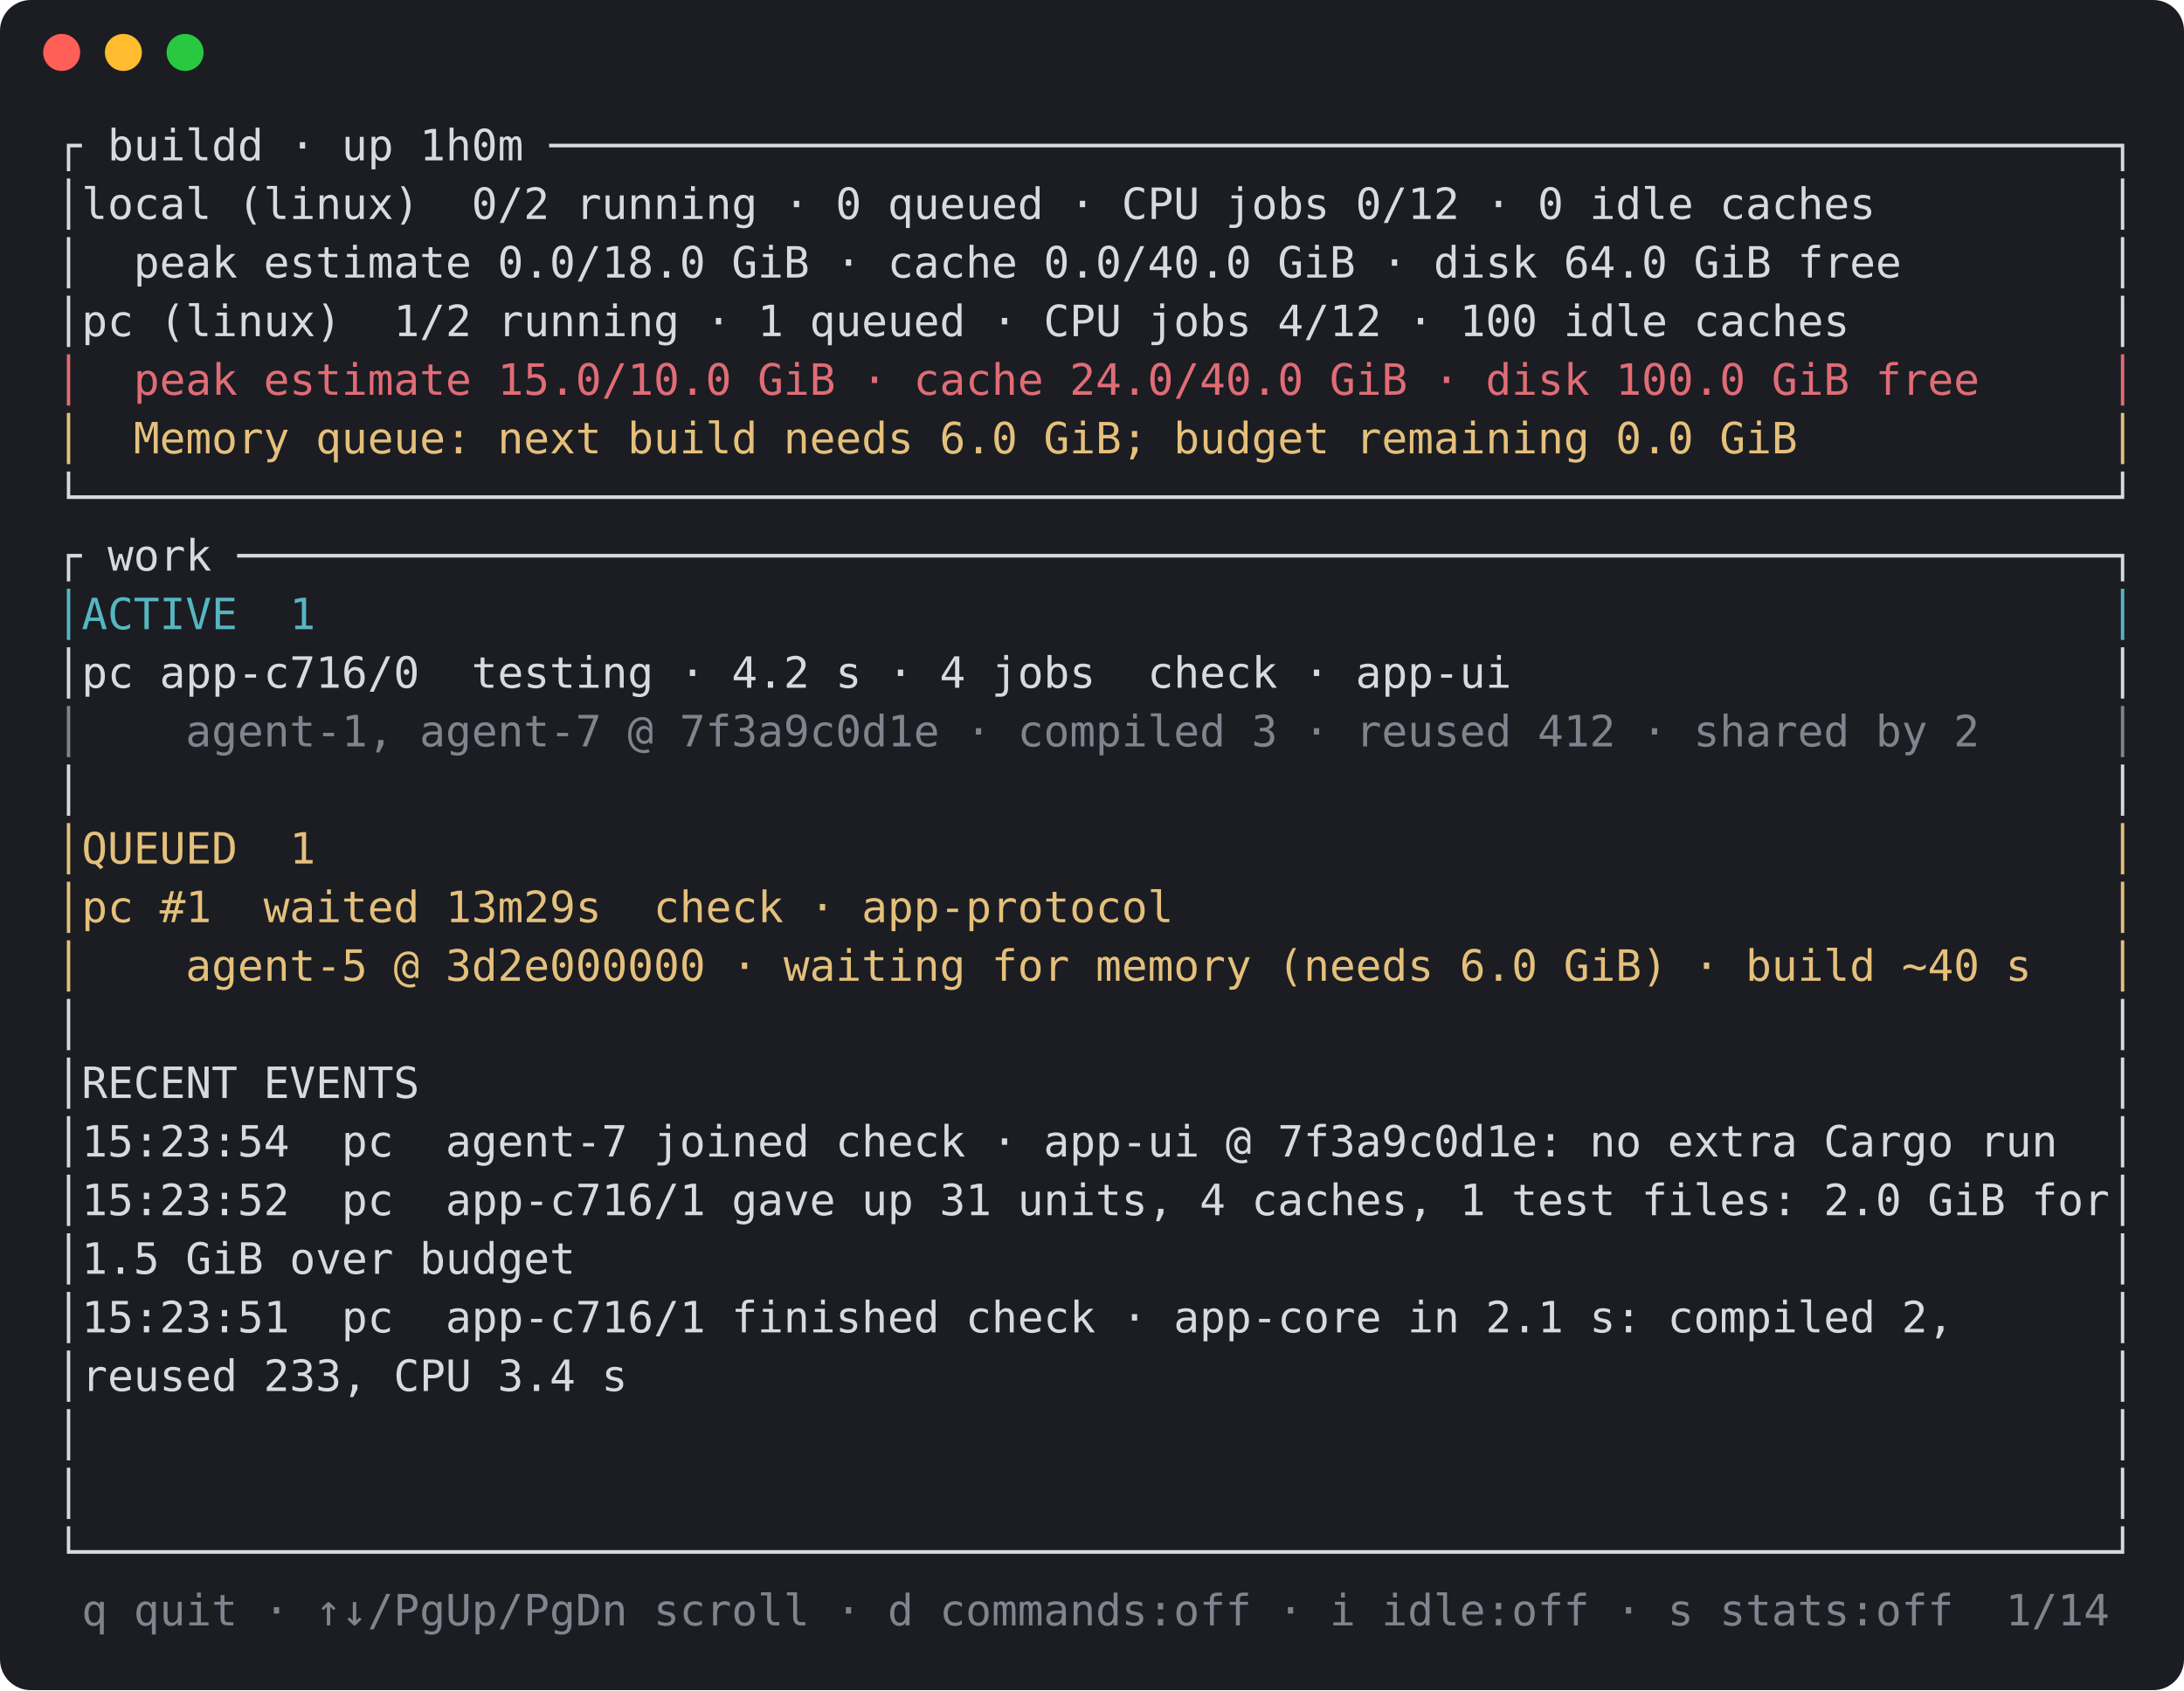
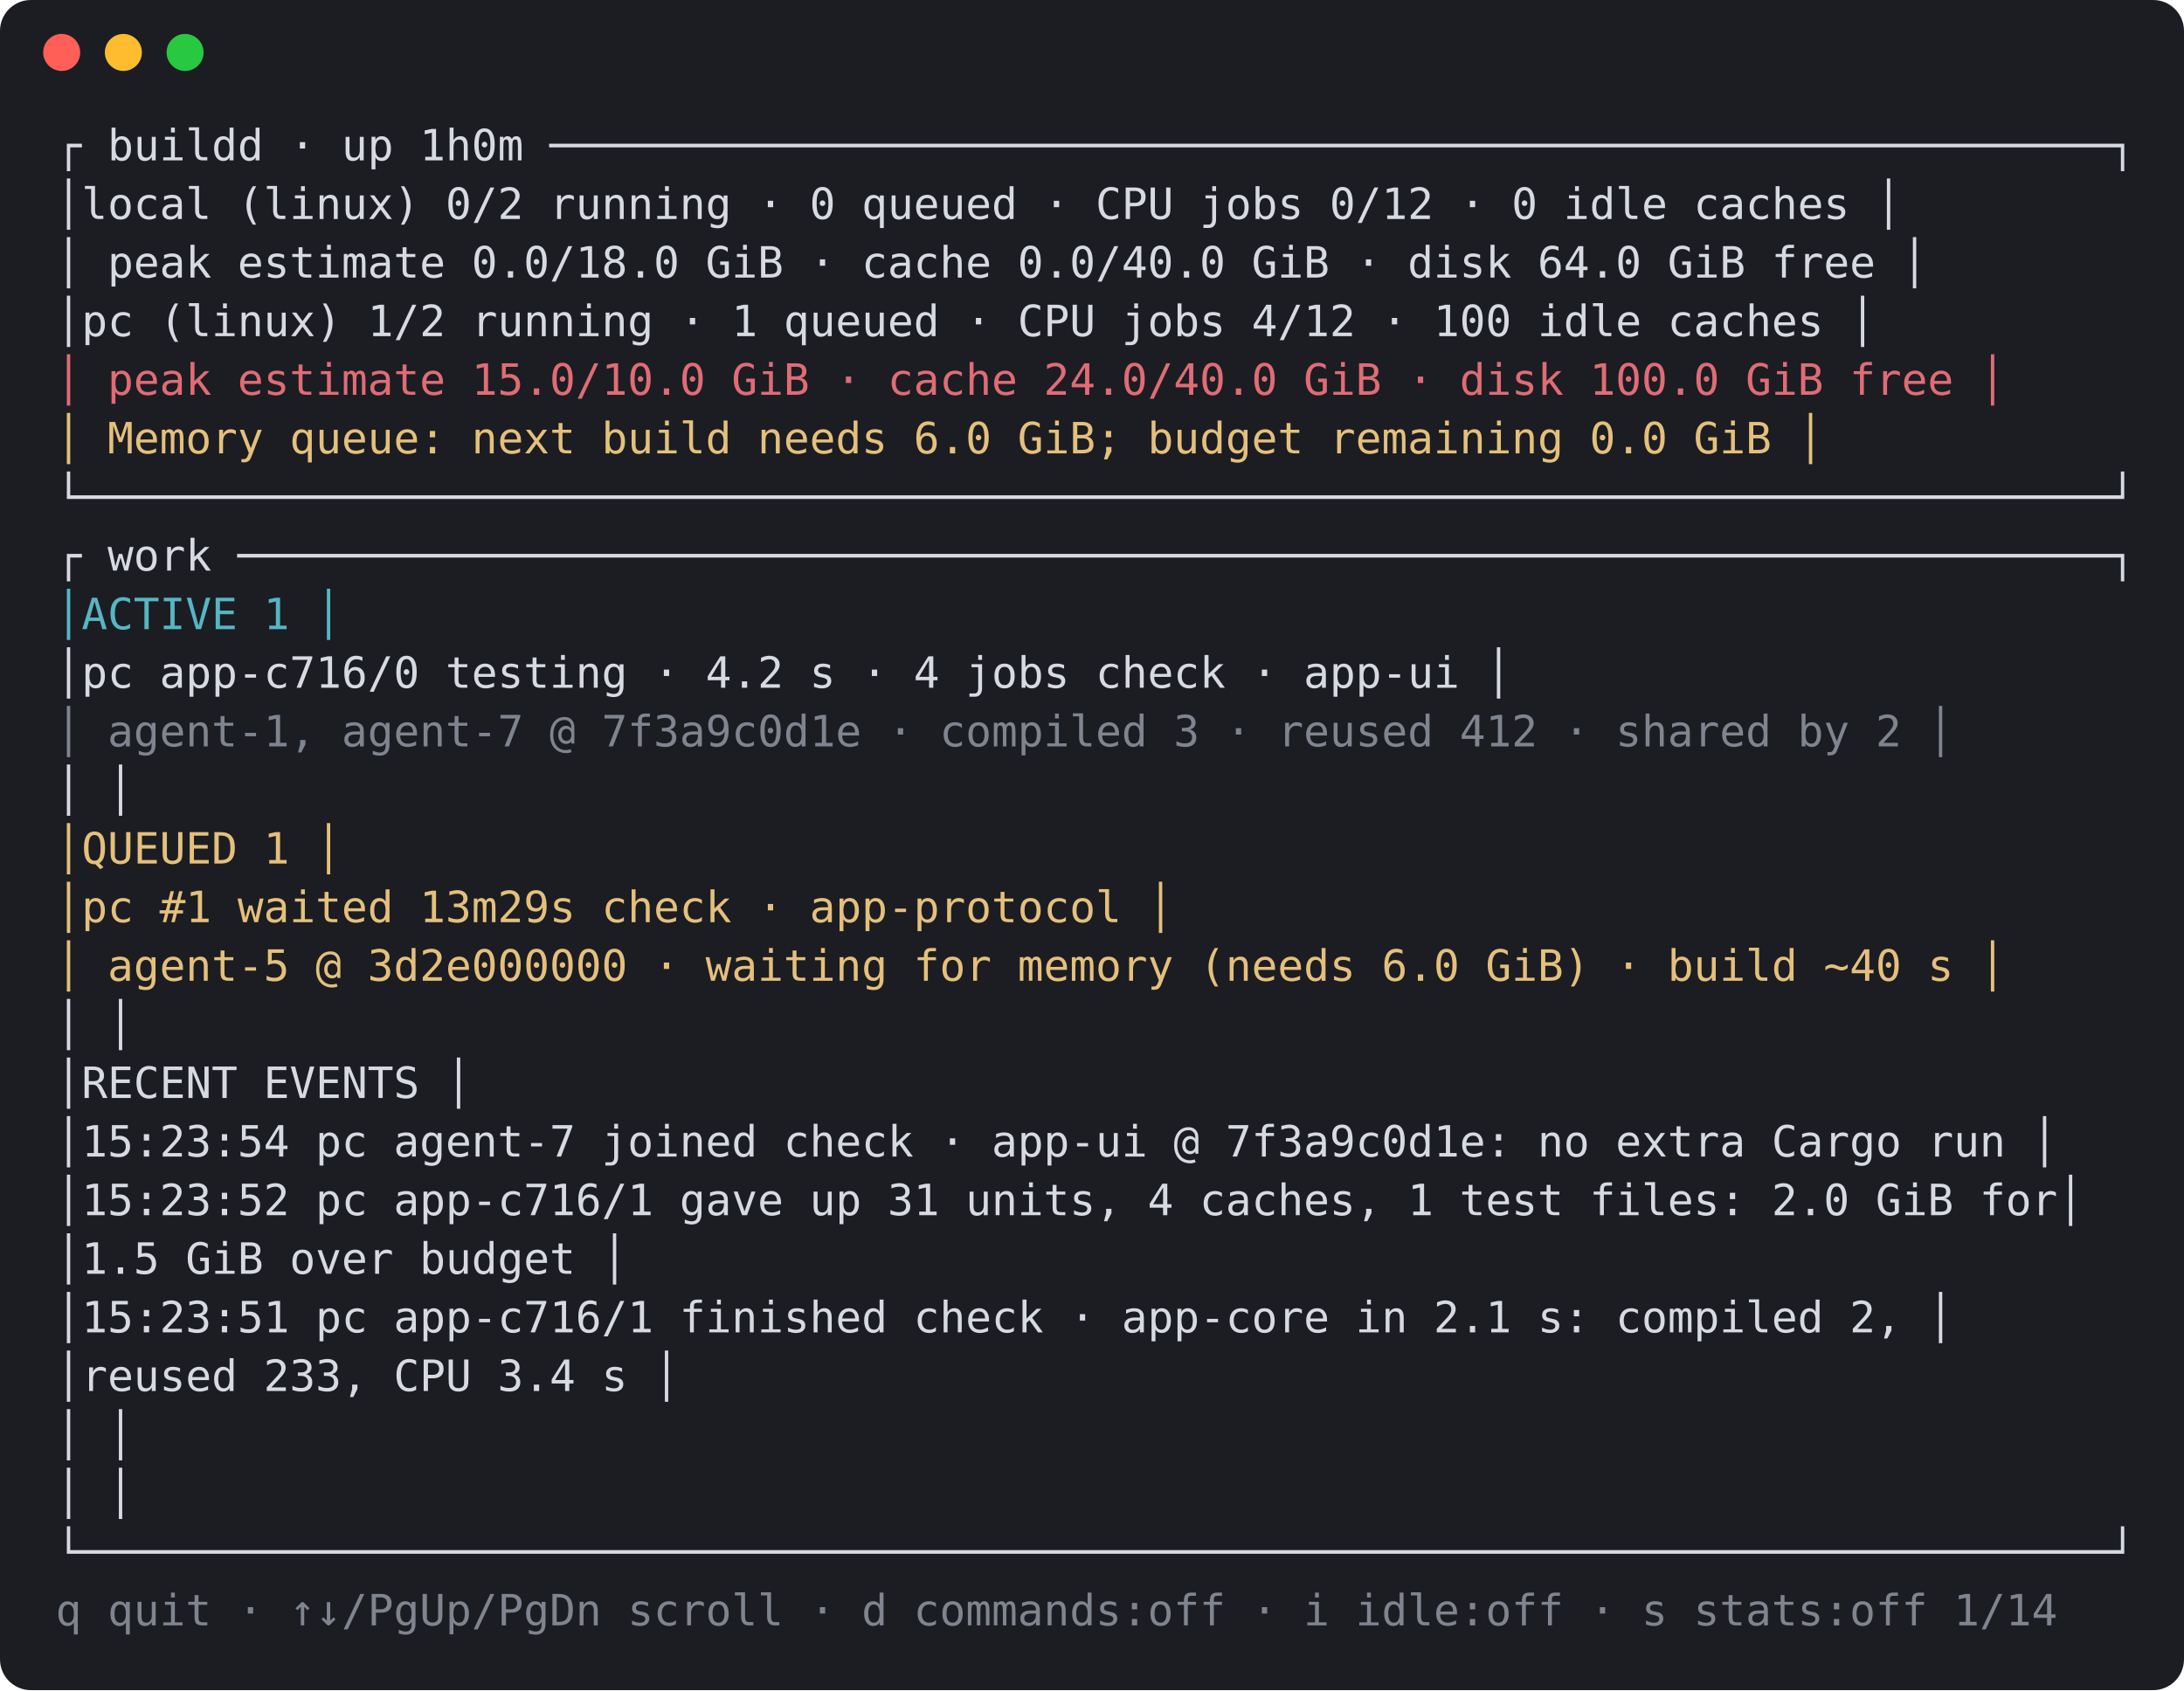
<svg xmlns="http://www.w3.org/2000/svg" width="708" height="548" viewBox="0 0 708 548">
+   <style>text { white-space: pre; }</style>
  <rect width="708" height="548" rx="10" fill="#1b1d23" />
  <circle cx="20" cy="17" r="6" fill="#ff5f57" />
  <circle cx="40" cy="17" r="6" fill="#febc2e" />
  <circle cx="60" cy="17" r="6" fill="#28c840" />
-   <g font-family="SF Mono, Menlo, Consolas, DejaVu Sans Mono, monospace" font-size="14" fill="#d7dae0" xml:space="preserve">
-     <text x="18" y="52" textLength="672" lengthAdjust="spacingAndGlyphs" fill="#d7dae0">┌ buildd · up 1h0m ────────────────────────────────────────────────────────────┐</text>
-     <text x="18" y="71" textLength="672" lengthAdjust="spacingAndGlyphs" fill="#d7dae0">│local (linux)  0/2 running · 0 queued · CPU jobs 0/12 · 0 idle caches         │</text>
-     <text x="18" y="90" textLength="672" lengthAdjust="spacingAndGlyphs" fill="#d7dae0">│  peak estimate 0.0/18.0 GiB · cache 0.0/40.0 GiB · disk 64.0 GiB free        │</text>
-     <text x="18" y="109" textLength="672" lengthAdjust="spacingAndGlyphs" fill="#d7dae0">│pc (linux)  1/2 running · 1 queued · CPU jobs 4/12 · 100 idle caches          │</text>
-     <text x="18" y="128" textLength="672" lengthAdjust="spacingAndGlyphs" fill="#e06c75">│  peak estimate 15.0/10.0 GiB · cache 24.0/40.0 GiB · disk 100.0 GiB free     │</text>
-     <text x="18" y="147" textLength="672" lengthAdjust="spacingAndGlyphs" fill="#e5c07b">│  Memory queue: next build needs 6.0 GiB; budget remaining 0.0 GiB            │</text>
-     <text x="18" y="166" textLength="672" lengthAdjust="spacingAndGlyphs" fill="#d7dae0">└──────────────────────────────────────────────────────────────────────────────┘</text>
-     <text x="18" y="185" textLength="672" lengthAdjust="spacingAndGlyphs" fill="#d7dae0">┌ work ────────────────────────────────────────────────────────────────────────┐</text>
-     <text x="18" y="204" textLength="672" lengthAdjust="spacingAndGlyphs" fill="#56b6c2">│ACTIVE  1                                                                     │</text>
-     <text x="18" y="223" textLength="672" lengthAdjust="spacingAndGlyphs" fill="#d7dae0">│pc app-c716/0  testing · 4.2 s · 4 jobs  check · app-ui                       │</text>
-     <text x="18" y="242" textLength="672" lengthAdjust="spacingAndGlyphs" fill="#7f848e">│    agent-1, agent-7 @ 7f3a9c0d1e · compiled 3 · reused 412 · shared by 2     │</text>
-     <text x="18" y="261" textLength="672" lengthAdjust="spacingAndGlyphs" fill="#d7dae0">│                                                                              │</text>
-     <text x="18" y="280" textLength="672" lengthAdjust="spacingAndGlyphs" fill="#e5c07b">│QUEUED  1                                                                     │</text>
-     <text x="18" y="299" textLength="672" lengthAdjust="spacingAndGlyphs" fill="#e5c07b">│pc #1  waited 13m29s  check · app-protocol                                    │</text>
-     <text x="18" y="318" textLength="672" lengthAdjust="spacingAndGlyphs" fill="#e5c07b">│    agent-5 @ 3d2e000000 · waiting for memory (needs 6.0 GiB) · build ~40 s   │</text>
-     <text x="18" y="337" textLength="672" lengthAdjust="spacingAndGlyphs" fill="#d7dae0">│                                                                              │</text>
-     <text x="18" y="356" textLength="672" lengthAdjust="spacingAndGlyphs" fill="#d7dae0">│RECENT EVENTS                                                                 │</text>
-     <text x="18" y="375" textLength="672" lengthAdjust="spacingAndGlyphs" fill="#d7dae0">│15:23:54  pc  agent-7 joined check · app-ui @ 7f3a9c0d1e: no extra Cargo run  │</text>
-     <text x="18" y="394" textLength="672" lengthAdjust="spacingAndGlyphs" fill="#d7dae0">│15:23:52  pc  app-c716/1 gave up 31 units, 4 caches, 1 test files: 2.0 GiB for│</text>
-     <text x="18" y="413" textLength="672" lengthAdjust="spacingAndGlyphs" fill="#d7dae0">│1.5 GiB over budget                                                           │</text>
-     <text x="18" y="432" textLength="672" lengthAdjust="spacingAndGlyphs" fill="#d7dae0">│15:23:51  pc  app-c716/1 finished check · app-core in 2.1 s: compiled 2,      │</text>
-     <text x="18" y="451" textLength="672" lengthAdjust="spacingAndGlyphs" fill="#d7dae0">│reused 233, CPU 3.4 s                                                         │</text>
-     <text x="18" y="470" textLength="672" lengthAdjust="spacingAndGlyphs" fill="#d7dae0">│                                                                              │</text>
-     <text x="18" y="489" textLength="672" lengthAdjust="spacingAndGlyphs" fill="#d7dae0">│                                                                              │</text>
-     <text x="18" y="508" textLength="672" lengthAdjust="spacingAndGlyphs" fill="#d7dae0">└──────────────────────────────────────────────────────────────────────────────┘</text>
-     <text x="18" y="527" textLength="672" lengthAdjust="spacingAndGlyphs" fill="#7f848e"> q quit · ↑↓/PgUp/PgDn scroll · d commands:off · i idle:off · s stats:off  1/14 </text>
+   <g font-family="SF Mono, Menlo, Consolas, DejaVu Sans Mono, monospace" font-size="14" fill="#d7dae0">
+     <text x="18" y="52" fill="#d7dae0">┌ buildd · up 1h0m ────────────────────────────────────────────────────────────┐</text>
+     <text x="18" y="71" fill="#d7dae0">│local (linux)  0/2 running · 0 queued · CPU jobs 0/12 · 0 idle caches         │</text>
+     <text x="18" y="90" fill="#d7dae0">│  peak estimate 0.0/18.0 GiB · cache 0.0/40.0 GiB · disk 64.0 GiB free        │</text>
+     <text x="18" y="109" fill="#d7dae0">│pc (linux)  1/2 running · 1 queued · CPU jobs 4/12 · 100 idle caches          │</text>
+     <text x="18" y="128" fill="#e06c75">│  peak estimate 15.0/10.0 GiB · cache 24.0/40.0 GiB · disk 100.0 GiB free     │</text>
+     <text x="18" y="147" fill="#e5c07b">│  Memory queue: next build needs 6.0 GiB; budget remaining 0.0 GiB            │</text>
+     <text x="18" y="166" fill="#d7dae0">└──────────────────────────────────────────────────────────────────────────────┘</text>
+     <text x="18" y="185" fill="#d7dae0">┌ work ────────────────────────────────────────────────────────────────────────┐</text>
+     <text x="18" y="204" fill="#56b6c2">│ACTIVE  1                                                                     │</text>
+     <text x="18" y="223" fill="#d7dae0">│pc app-c716/0  testing · 4.2 s · 4 jobs  check · app-ui                       │</text>
+     <text x="18" y="242" fill="#7f848e">│    agent-1, agent-7 @ 7f3a9c0d1e · compiled 3 · reused 412 · shared by 2     │</text>
+     <text x="18" y="261" fill="#d7dae0">│                                                                              │</text>
+     <text x="18" y="280" fill="#e5c07b">│QUEUED  1                                                                     │</text>
+     <text x="18" y="299" fill="#e5c07b">│pc #1  waited 13m29s  check · app-protocol                                    │</text>
+     <text x="18" y="318" fill="#e5c07b">│    agent-5 @ 3d2e000000 · waiting for memory (needs 6.0 GiB) · build ~40 s   │</text>
+     <text x="18" y="337" fill="#d7dae0">│                                                                              │</text>
+     <text x="18" y="356" fill="#d7dae0">│RECENT EVENTS                                                                 │</text>
+     <text x="18" y="375" fill="#d7dae0">│15:23:54  pc  agent-7 joined check · app-ui @ 7f3a9c0d1e: no extra Cargo run  │</text>
+     <text x="18" y="394" fill="#d7dae0">│15:23:52  pc  app-c716/1 gave up 31 units, 4 caches, 1 test files: 2.0 GiB for│</text>
+     <text x="18" y="413" fill="#d7dae0">│1.5 GiB over budget                                                           │</text>
+     <text x="18" y="432" fill="#d7dae0">│15:23:51  pc  app-c716/1 finished check · app-core in 2.1 s: compiled 2,      │</text>
+     <text x="18" y="451" fill="#d7dae0">│reused 233, CPU 3.4 s                                                         │</text>
+     <text x="18" y="470" fill="#d7dae0">│                                                                              │</text>
+     <text x="18" y="489" fill="#d7dae0">│                                                                              │</text>
+     <text x="18" y="508" fill="#d7dae0">└──────────────────────────────────────────────────────────────────────────────┘</text>
+     <text x="18" y="527" fill="#7f848e"> q quit · ↑↓/PgUp/PgDn scroll · d commands:off · i idle:off · s stats:off  1/14 </text>
  </g>
</svg>
